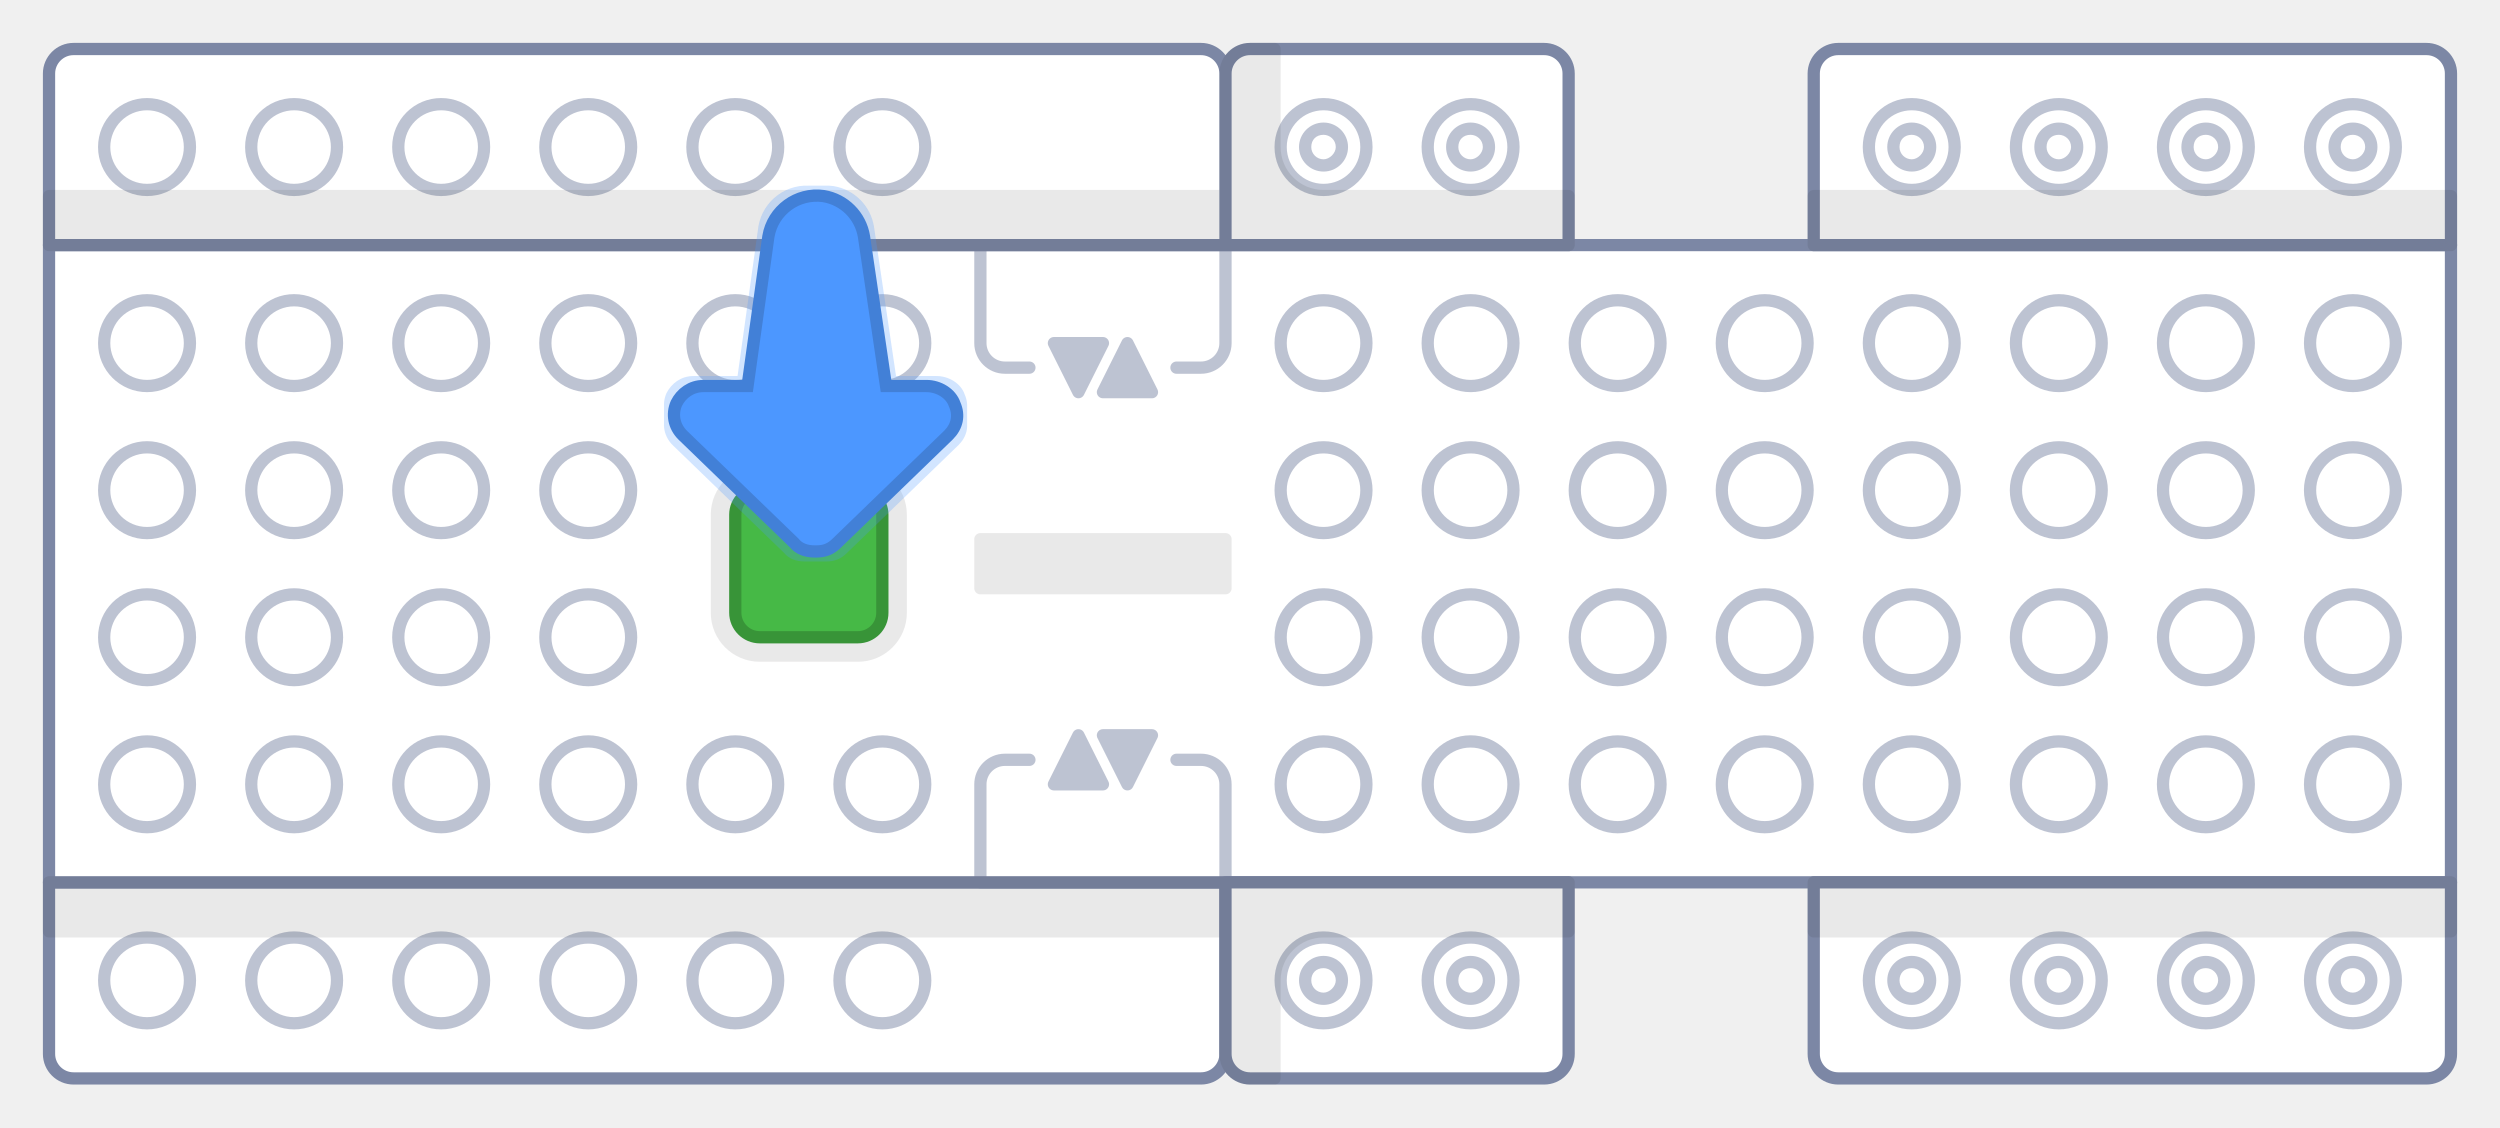
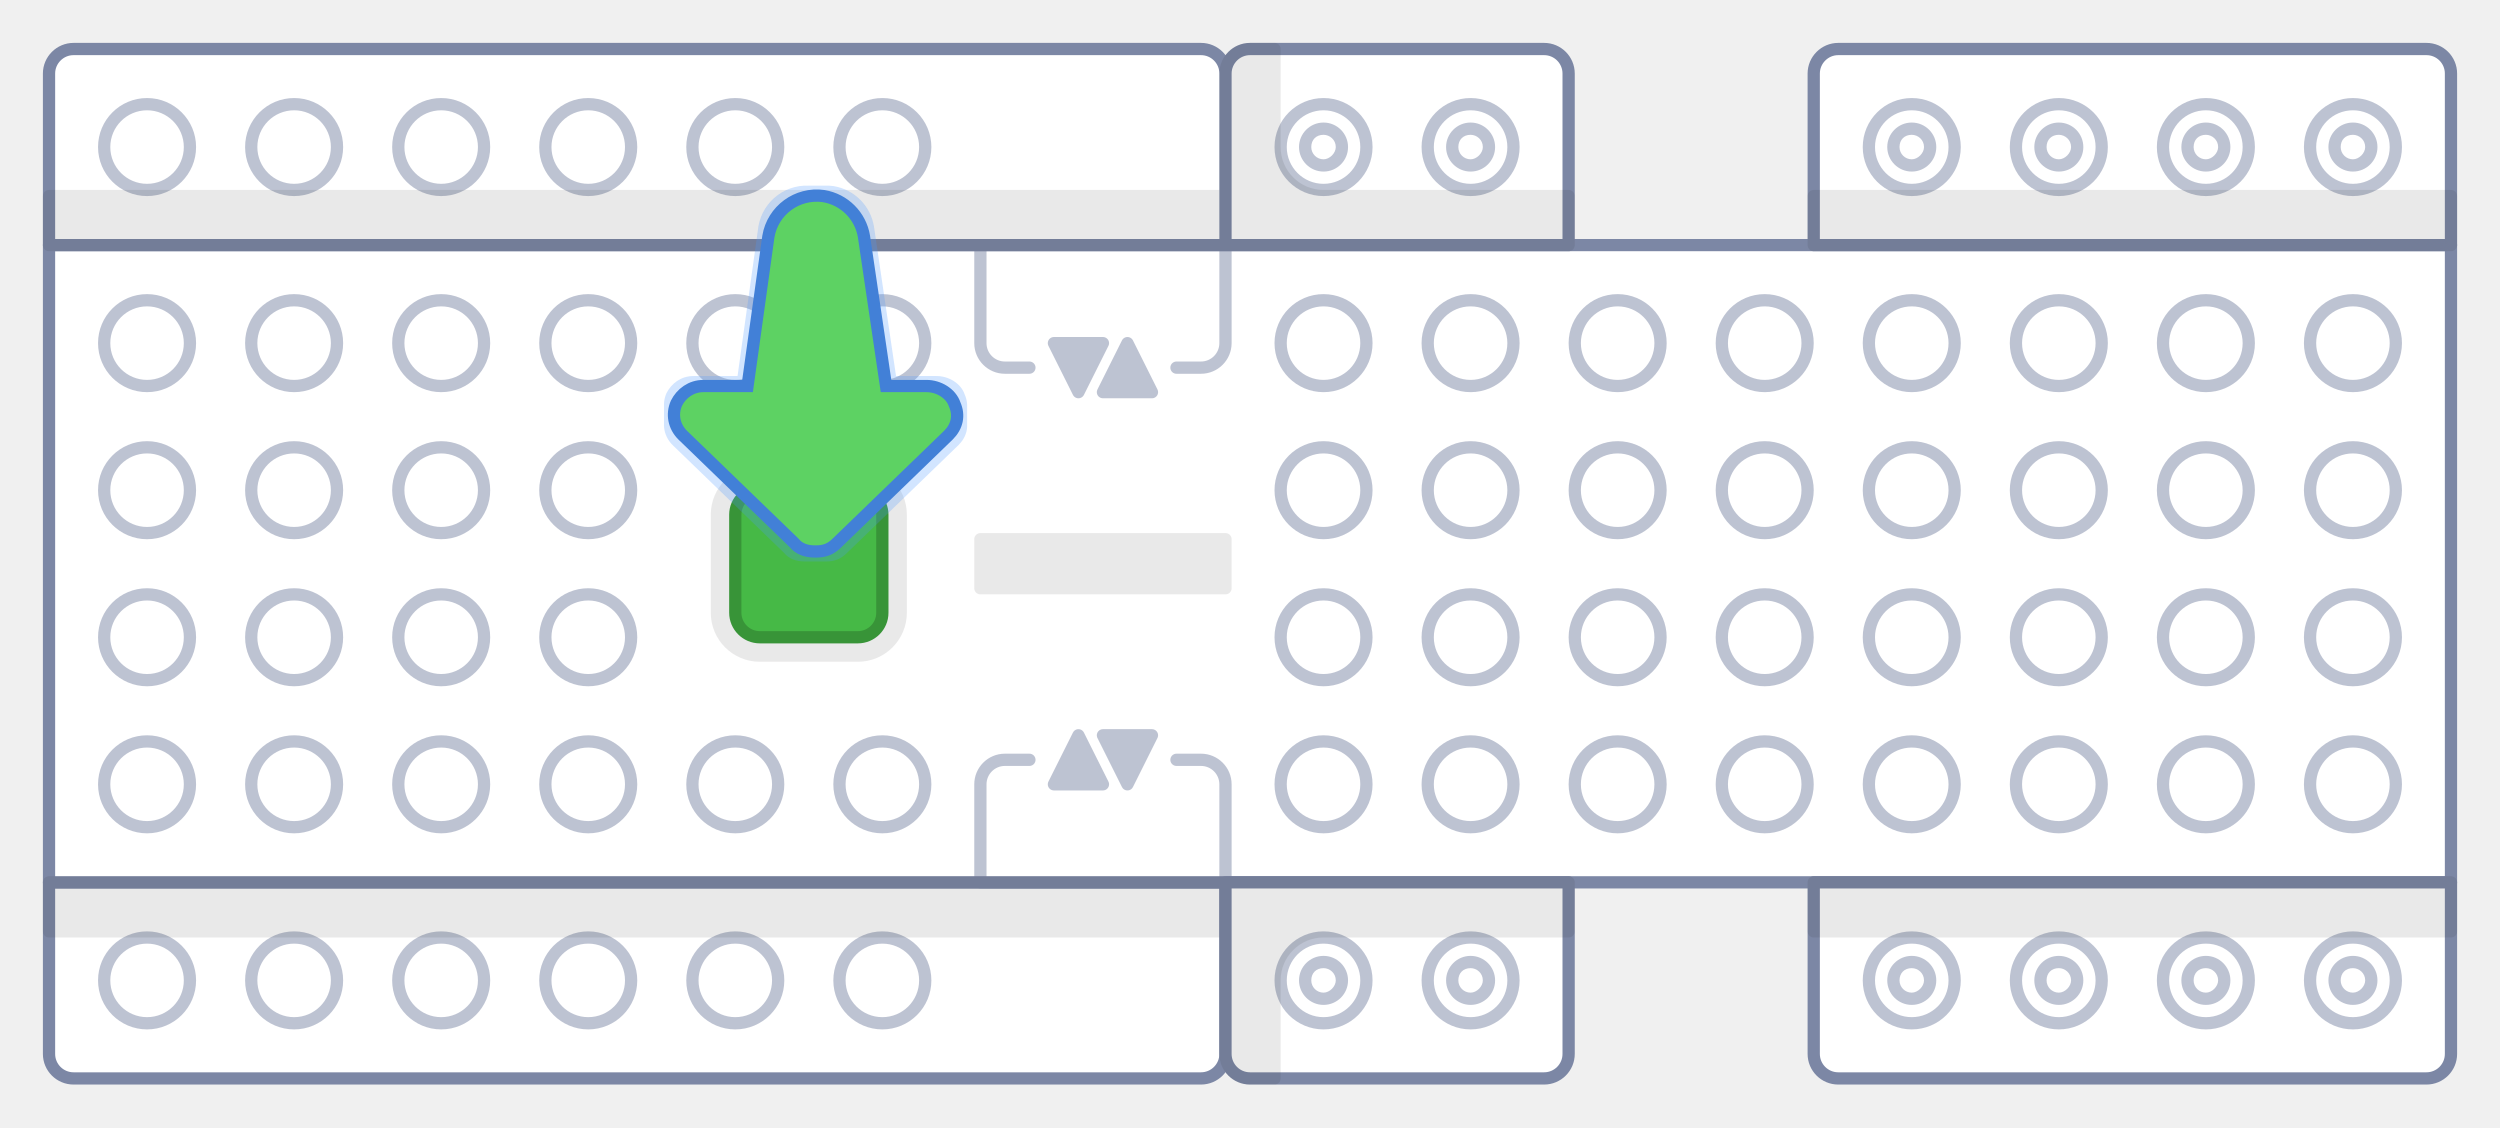
<svg xmlns="http://www.w3.org/2000/svg" xmlns:xlink="http://www.w3.org/1999/xlink" width="204" height="92" viewBox="0 0 204 92">
  <style>@-webkit-keyframes wiggle{0%{transform:translate(0,-10px)}to{transform:translate(0,0)}}@keyframes wiggle{0%{transform:translate(0,-10px)}to{transform:translate(0,0)}}</style>
  <defs>
    <path d="M66.5 45c-.7 0-1.3-.2-1.7-.7l-9.1-8.8c-.7-.7-.9-1.7-.5-2.6.4-.8 1.2-1.4 2.2-1.4H61l1.7-12.2a4 4 0 0 1 4.5-3.3 4 4 0 0 1 3.3 3.3l1.8 12.2h3.3c1 0 2 .6 2.3 1.5.4.9.2 1.8-.5 2.5l-9.1 8.8c-.5.5-1 .7-1.7.7z" id="path-1" />
    <filter x="-15.2%" y="-12.1%" width="130.4%" height="124.1%" filterUnits="objectBoundingBox" id="filter-2">
      <feMorphology radius="1.5" operator="dilate" in="SourceAlpha" result="shadowSpreadOuter1" />
      <feOffset in="shadowSpreadOuter1" result="shadowOffsetOuter1" />
      <feComposite in="shadowOffsetOuter1" in2="SourceAlpha" operator="out" result="shadowOffsetOuter1" />
      <feColorMatrix values="0 0 0 0 0.298 0 0 0 0 0.592 0 0 0 0 1 0 0 0 0.25 0" in="shadowOffsetOuter1" />
    </filter>
  </defs>
  <g id="boost-button-illustration" fill="none" fill-rule="evenodd">
    <g id="boost-top" transform="translate(4 4)" fill-rule="nonzero">
      <path d="M94 84H2a2 2 0 0 1-2-2V68h96v14a2 2 0 0 1-2 2z" id="Path" stroke="#7C87A5" fill="#FFF" stroke-linecap="round" stroke-linejoin="round" />
      <path id="Rectangle" stroke="#7C87A5" fill="#FFF" stroke-linecap="round" stroke-linejoin="round" transform="rotate(-90 98 42)" d="M72-56h52v196H72z" />
      <g id="Group" transform="translate(54 34)">
        <g opacity=".1" fill="#231F20">
          <path d="M4 15a3 3 0 0 1-3-3V4a3 3 0 0 1 3-3h8a3 3 0 0 1 3 3v8a3 3 0 0 1-3 3H4z" id="Path" />
          <path d="M12 2a2 2 0 0 1 2 2v8a2 2 0 0 1-2 2H4a2 2 0 0 1-2-2V4c0-1.1.9-2 2-2h8zm0-2H4a4 4 0 0 0-4 4v8a4 4 0 0 0 4 4h8a4 4 0 0 0 4-4V4a4 4 0 0 0-4-4z" id="Shape" />
        </g>
        <path d="M2 4v8c0 1.1.9 2 2 2h8a2 2 0 0 0 2-2V4a2 2 0 0 0-2-2H4a2 2 0 0 0-2 2z" id="Path" stroke="#389438" fill="#46B946" stroke-linecap="round" stroke-linejoin="round" />
      </g>
      <path id="Rectangle" stroke="#231F20" fill="#231F20" opacity=".1" stroke-linecap="round" stroke-linejoin="round" transform="rotate(-90 86 42)" d="M84 32h4v20h-4z" />
      <g id="Group" transform="translate(76 16)" opacity=".5" stroke="#7C87A5" stroke-linecap="round" stroke-linejoin="round">
        <path d="M4 10H2a2 2 0 0 1-2-2V0h20v8a2 2 0 0 1-2 2h-2" id="Path" fill="#FFF" />
        <path id="Path" fill="#7C87A5" d="M14 12l-2-4-2 4zM6 8l2 4 2-4z" />
      </g>
      <g id="Group" transform="translate(76 56)" opacity=".5" stroke="#7C87A5" stroke-linecap="round" stroke-linejoin="round">
        <path d="M4 2H2a2 2 0 0 0-2 2v8h20V4a2 2 0 0 0-2-2h-2" id="Path" fill="#FFF" />
        <path id="Path" fill="#7C87A5" d="M14 0l-2 4-2-4zM6 4l2-4 2 4z" />
      </g>
      <g id="Group" opacity=".5">
        <g transform="translate(4 20)">
          <circle id="Oval" fill="#FFF" cx="4" cy="4" r="3.5" />
          <path d="M4 1a3 3 0 0 1 3 3 3 3 0 0 1-3 3 3 3 0 0 1-3-3 3 3 0 0 1 3-3zm0-1a4 4 0 1 0 0 8 4 4 0 0 0 0-8z" id="Shape" fill="#7C87A5" />
        </g>
        <g transform="translate(16 20)">
          <circle id="Oval" fill="#FFF" cx="4" cy="4" r="3.5" />
          <path d="M4 1a3 3 0 0 1 3 3 3 3 0 0 1-3 3 3 3 0 0 1-3-3 3 3 0 0 1 3-3zm0-1a4 4 0 1 0 0 8 4 4 0 0 0 0-8z" id="Shape" fill="#7C87A5" />
        </g>
        <g transform="translate(28 20)">
          <circle id="Oval" fill="#FFF" cx="4" cy="4" r="3.5" />
          <path d="M4 1a3 3 0 0 1 3 3 3 3 0 0 1-3 3 3 3 0 0 1-3-3 3 3 0 0 1 3-3zm0-1a4 4 0 1 0 0 8 4 4 0 0 0 0-8z" id="Shape" fill="#7C87A5" />
        </g>
        <g transform="translate(40 20)">
          <circle id="Oval" fill="#FFF" cx="4" cy="4" r="3.5" />
          <path d="M4 1a3 3 0 0 1 3 3 3 3 0 0 1-3 3 3 3 0 0 1-3-3 3 3 0 0 1 3-3zm0-1a4 4 0 1 0 0 8 4 4 0 0 0 0-8z" id="Shape" fill="#7C87A5" />
        </g>
        <g transform="translate(52 20)">
          <circle id="Oval" fill="#FFF" cx="4" cy="4" r="3.5" />
          <path d="M4 1a3 3 0 0 1 3 3 3 3 0 0 1-3 3 3 3 0 0 1-3-3 3 3 0 0 1 3-3zm0-1a4 4 0 1 0 0 8 4 4 0 0 0 0-8z" id="Shape" fill="#7C87A5" />
        </g>
        <g transform="translate(64 20)">
          <circle id="Oval" fill="#FFF" cx="4" cy="4" r="3.5" />
          <path d="M4 1a3 3 0 0 1 3 3 3 3 0 0 1-3 3 3 3 0 0 1-3-3 3 3 0 0 1 3-3zm0-1a4 4 0 1 0 0 8 4 4 0 0 0 0-8z" id="Shape" fill="#7C87A5" />
        </g>
      </g>
      <g id="Group" opacity=".5">
        <g transform="translate(124 20)">
          <circle id="Oval" fill="#FFF" cx="4" cy="4" r="3.5" />
          <path d="M4 1a3 3 0 0 1 3 3 3 3 0 0 1-3 3 3 3 0 0 1-3-3 3 3 0 0 1 3-3zm0-1a4 4 0 1 0 0 8 4 4 0 0 0 0-8z" id="Shape" fill="#7C87A5" />
        </g>
        <g transform="translate(136 20)">
          <circle id="Oval" fill="#FFF" cx="4" cy="4" r="3.5" />
          <path d="M4 1a3 3 0 0 1 3 3 3 3 0 0 1-3 3 3 3 0 0 1-3-3 3 3 0 0 1 3-3zm0-1a4 4 0 1 0 0 8 4 4 0 0 0 0-8z" id="Shape" fill="#7C87A5" />
        </g>
        <g transform="translate(100 20)">
          <circle id="Oval" fill="#FFF" cx="4" cy="4" r="3.5" />
          <path d="M4 1a3 3 0 0 1 3 3 3 3 0 0 1-3 3 3 3 0 0 1-3-3 3 3 0 0 1 3-3zm0-1a4 4 0 1 0 0 8 4 4 0 0 0 0-8z" id="Shape" fill="#7C87A5" />
        </g>
        <g transform="translate(112 20)">
          <circle id="Oval" fill="#FFF" cx="4" cy="4" r="3.5" />
          <path d="M4 1a3 3 0 0 1 3 3 3 3 0 0 1-3 3 3 3 0 0 1-3-3 3 3 0 0 1 3-3zm0-1a4 4 0 1 0 0 8 4 4 0 0 0 0-8z" id="Shape" fill="#7C87A5" />
        </g>
        <g transform="translate(148 20)">
          <circle id="Oval" fill="#FFF" cx="4" cy="4" r="3.5" />
          <path d="M4 1a3 3 0 0 1 3 3 3 3 0 0 1-3 3 3 3 0 0 1-3-3 3 3 0 0 1 3-3zm0-1a4 4 0 1 0 0 8 4 4 0 0 0 0-8z" id="Shape" fill="#7C87A5" />
        </g>
        <g transform="translate(160 20)">
          <circle id="Oval" fill="#FFF" cx="4" cy="4" r="3.5" />
          <path d="M4 1a3 3 0 0 1 3 3 3 3 0 0 1-3 3 3 3 0 0 1-3-3 3 3 0 0 1 3-3zm0-1a4 4 0 1 0 0 8 4 4 0 0 0 0-8z" id="Shape" fill="#7C87A5" />
        </g>
        <g transform="translate(172 20)">
          <circle id="Oval" fill="#FFF" cx="4" cy="4" r="3.5" />
          <path d="M4 1a3 3 0 0 1 3 3 3 3 0 0 1-3 3 3 3 0 0 1-3-3 3 3 0 0 1 3-3zm0-1a4 4 0 1 0 0 8 4 4 0 0 0 0-8z" id="Shape" fill="#7C87A5" />
        </g>
        <g transform="translate(184 20)">
          <circle id="Oval" fill="#FFF" cx="4" cy="4" r="3.5" />
          <path d="M4 1a3 3 0 0 1 3 3 3 3 0 0 1-3 3 3 3 0 0 1-3-3 3 3 0 0 1 3-3zm0-1a4 4 0 1 0 0 8 4 4 0 0 0 0-8z" id="Shape" fill="#7C87A5" />
        </g>
      </g>
      <g id="Group" opacity=".5">
        <g transform="translate(124 32)">
          <circle id="Oval" fill="#FFF" cx="4" cy="4" r="3.5" />
          <path d="M4 1a3 3 0 0 1 3 3 3 3 0 0 1-3 3 3 3 0 0 1-3-3 3 3 0 0 1 3-3zm0-1a4 4 0 1 0 0 8 4 4 0 0 0 0-8z" id="Shape" fill="#7C87A5" />
        </g>
        <g transform="translate(136 32)">
          <circle id="Oval" fill="#FFF" cx="4" cy="4" r="3.5" />
          <path d="M4 1a3 3 0 0 1 3 3 3 3 0 0 1-3 3 3 3 0 0 1-3-3 3 3 0 0 1 3-3zm0-1a4 4 0 1 0 0 8 4 4 0 0 0 0-8z" id="Shape" fill="#7C87A5" />
        </g>
        <g transform="translate(100 32)">
          <circle id="Oval" fill="#FFF" cx="4" cy="4" r="3.5" />
          <path d="M4 1a3 3 0 0 1 3 3 3 3 0 0 1-3 3 3 3 0 0 1-3-3 3 3 0 0 1 3-3zm0-1a4 4 0 1 0 0 8 4 4 0 0 0 0-8z" id="Shape" fill="#7C87A5" />
        </g>
        <g transform="translate(112 32)">
          <circle id="Oval" fill="#FFF" cx="4" cy="4" r="3.5" />
          <path d="M4 1a3 3 0 0 1 3 3 3 3 0 0 1-3 3 3 3 0 0 1-3-3 3 3 0 0 1 3-3zm0-1a4 4 0 1 0 0 8 4 4 0 0 0 0-8z" id="Shape" fill="#7C87A5" />
        </g>
        <g transform="translate(148 32)">
          <circle id="Oval" fill="#FFF" cx="4" cy="4" r="3.5" />
          <path d="M4 1a3 3 0 0 1 3 3 3 3 0 0 1-3 3 3 3 0 0 1-3-3 3 3 0 0 1 3-3zm0-1a4 4 0 1 0 0 8 4 4 0 0 0 0-8z" id="Shape" fill="#7C87A5" />
        </g>
        <g transform="translate(160 32)">
          <circle id="Oval" fill="#FFF" cx="4" cy="4" r="3.5" />
          <path d="M4 1a3 3 0 0 1 3 3 3 3 0 0 1-3 3 3 3 0 0 1-3-3 3 3 0 0 1 3-3zm0-1a4 4 0 1 0 0 8 4 4 0 0 0 0-8z" id="Shape" fill="#7C87A5" />
        </g>
        <g transform="translate(172 32)">
          <circle id="Oval" fill="#FFF" cx="4" cy="4" r="3.5" />
          <path d="M4 1a3 3 0 0 1 3 3 3 3 0 0 1-3 3 3 3 0 0 1-3-3 3 3 0 0 1 3-3zm0-1a4 4 0 1 0 0 8 4 4 0 0 0 0-8z" id="Shape" fill="#7C87A5" />
        </g>
        <g transform="translate(184 32)">
          <circle id="Oval" fill="#FFF" cx="4" cy="4" r="3.5" />
          <path d="M4 1a3 3 0 0 1 3 3 3 3 0 0 1-3 3 3 3 0 0 1-3-3 3 3 0 0 1 3-3zm0-1a4 4 0 1 0 0 8 4 4 0 0 0 0-8z" id="Shape" fill="#7C87A5" />
        </g>
      </g>
      <g id="Group" opacity=".5">
        <g transform="translate(124 44)">
          <circle id="Oval" fill="#FFF" cx="4" cy="4" r="3.5" />
          <path d="M4 1a3 3 0 0 1 3 3 3 3 0 0 1-3 3 3 3 0 0 1-3-3 3 3 0 0 1 3-3zm0-1a4 4 0 1 0 0 8 4 4 0 0 0 0-8z" id="Shape" fill="#7C87A5" />
        </g>
        <g transform="translate(136 44)">
          <circle id="Oval" fill="#FFF" cx="4" cy="4" r="3.5" />
          <path d="M4 1a3 3 0 0 1 3 3 3 3 0 0 1-3 3 3 3 0 0 1-3-3 3 3 0 0 1 3-3zm0-1a4 4 0 1 0 0 8 4 4 0 0 0 0-8z" id="Shape" fill="#7C87A5" />
        </g>
        <g transform="translate(100 44)">
          <circle id="Oval" fill="#FFF" cx="4" cy="4" r="3.5" />
          <path d="M4 1a3 3 0 0 1 3 3 3 3 0 0 1-3 3 3 3 0 0 1-3-3 3 3 0 0 1 3-3zm0-1a4 4 0 1 0 0 8 4 4 0 0 0 0-8z" id="Shape" fill="#7C87A5" />
        </g>
        <g transform="translate(112 44)">
          <circle id="Oval" fill="#FFF" cx="4" cy="4" r="3.5" />
          <path d="M4 1a3 3 0 0 1 3 3 3 3 0 0 1-3 3 3 3 0 0 1-3-3 3 3 0 0 1 3-3zm0-1a4 4 0 1 0 0 8 4 4 0 0 0 0-8z" id="Shape" fill="#7C87A5" />
        </g>
        <g transform="translate(148 44)">
          <circle id="Oval" fill="#FFF" cx="4" cy="4" r="3.5" />
          <path d="M4 1a3 3 0 0 1 3 3 3 3 0 0 1-3 3 3 3 0 0 1-3-3 3 3 0 0 1 3-3zm0-1a4 4 0 1 0 0 8 4 4 0 0 0 0-8z" id="Shape" fill="#7C87A5" />
        </g>
        <g transform="translate(160 44)">
          <circle id="Oval" fill="#FFF" cx="4" cy="4" r="3.5" />
          <path d="M4 1a3 3 0 0 1 3 3 3 3 0 0 1-3 3 3 3 0 0 1-3-3 3 3 0 0 1 3-3zm0-1a4 4 0 1 0 0 8 4 4 0 0 0 0-8z" id="Shape" fill="#7C87A5" />
        </g>
        <g transform="translate(172 44)">
          <circle id="Oval" fill="#FFF" cx="4" cy="4" r="3.5" />
          <path d="M4 1a3 3 0 0 1 3 3 3 3 0 0 1-3 3 3 3 0 0 1-3-3 3 3 0 0 1 3-3zm0-1a4 4 0 1 0 0 8 4 4 0 0 0 0-8z" id="Shape" fill="#7C87A5" />
        </g>
        <g transform="translate(184 44)">
          <circle id="Oval" fill="#FFF" cx="4" cy="4" r="3.5" />
          <path d="M4 1a3 3 0 0 1 3 3 3 3 0 0 1-3 3 3 3 0 0 1-3-3 3 3 0 0 1 3-3zm0-1a4 4 0 1 0 0 8 4 4 0 0 0 0-8z" id="Shape" fill="#7C87A5" />
        </g>
      </g>
      <g id="Group" opacity=".5">
        <g transform="translate(124 56)">
          <circle id="Oval" fill="#FFF" cx="4" cy="4" r="3.5" />
          <path d="M4 1a3 3 0 0 1 3 3 3 3 0 0 1-3 3 3 3 0 0 1-3-3 3 3 0 0 1 3-3zm0-1a4 4 0 1 0 0 8 4 4 0 0 0 0-8z" id="Shape" fill="#7C87A5" />
        </g>
        <g transform="translate(136 56)">
          <circle id="Oval" fill="#FFF" cx="4" cy="4" r="3.5" />
          <path d="M4 1a3 3 0 0 1 3 3 3 3 0 0 1-3 3 3 3 0 0 1-3-3 3 3 0 0 1 3-3zm0-1a4 4 0 1 0 0 8 4 4 0 0 0 0-8z" id="Shape" fill="#7C87A5" />
        </g>
        <g transform="translate(100 56)">
          <circle id="Oval" fill="#FFF" cx="4" cy="4" r="3.5" />
          <path d="M4 1a3 3 0 0 1 3 3 3 3 0 0 1-3 3 3 3 0 0 1-3-3 3 3 0 0 1 3-3zm0-1a4 4 0 1 0 0 8 4 4 0 0 0 0-8z" id="Shape" fill="#7C87A5" />
        </g>
        <g transform="translate(112 56)">
          <circle id="Oval" fill="#FFF" cx="4" cy="4" r="3.5" />
          <path d="M4 1a3 3 0 0 1 3 3 3 3 0 0 1-3 3 3 3 0 0 1-3-3 3 3 0 0 1 3-3zm0-1a4 4 0 1 0 0 8 4 4 0 0 0 0-8z" id="Shape" fill="#7C87A5" />
        </g>
        <g transform="translate(148 56)">
          <circle id="Oval" fill="#FFF" cx="4" cy="4" r="3.5" />
          <path d="M4 1a3 3 0 0 1 3 3 3 3 0 0 1-3 3 3 3 0 0 1-3-3 3 3 0 0 1 3-3zm0-1a4 4 0 1 0 0 8 4 4 0 0 0 0-8z" id="Shape" fill="#7C87A5" />
        </g>
        <g transform="translate(160 56)">
          <circle id="Oval" fill="#FFF" cx="4" cy="4" r="3.5" />
          <path d="M4 1a3 3 0 0 1 3 3 3 3 0 0 1-3 3 3 3 0 0 1-3-3 3 3 0 0 1 3-3zm0-1a4 4 0 1 0 0 8 4 4 0 0 0 0-8z" id="Shape" fill="#7C87A5" />
        </g>
        <g transform="translate(172 56)">
          <circle id="Oval" fill="#FFF" cx="4" cy="4" r="3.5" />
          <path d="M4 1a3 3 0 0 1 3 3 3 3 0 0 1-3 3 3 3 0 0 1-3-3 3 3 0 0 1 3-3zm0-1a4 4 0 1 0 0 8 4 4 0 0 0 0-8z" id="Shape" fill="#7C87A5" />
        </g>
        <g transform="translate(184 56)">
          <circle id="Oval" fill="#FFF" cx="4" cy="4" r="3.5" />
          <path d="M4 1a3 3 0 0 1 3 3 3 3 0 0 1-3 3 3 3 0 0 1-3-3 3 3 0 0 1 3-3zm0-1a4 4 0 1 0 0 8 4 4 0 0 0 0-8z" id="Shape" fill="#7C87A5" />
        </g>
      </g>
      <g id="Group" opacity=".5">
        <g transform="translate(4 56)">
          <circle id="Oval" fill="#FFF" cx="4" cy="4" r="3.5" />
          <path d="M4 1a3 3 0 0 1 3 3 3 3 0 0 1-3 3 3 3 0 0 1-3-3 3 3 0 0 1 3-3zm0-1a4 4 0 1 0 0 8 4 4 0 0 0 0-8z" id="Shape" fill="#7C87A5" />
        </g>
        <g transform="translate(16 56)">
          <circle id="Oval" fill="#FFF" cx="4" cy="4" r="3.5" />
          <path d="M4 1a3 3 0 0 1 3 3 3 3 0 0 1-3 3 3 3 0 0 1-3-3 3 3 0 0 1 3-3zm0-1a4 4 0 1 0 0 8 4 4 0 0 0 0-8z" id="Shape" fill="#7C87A5" />
        </g>
        <g transform="translate(28 56)">
          <circle id="Oval" fill="#FFF" cx="4" cy="4" r="3.5" />
          <path d="M4 1a3 3 0 0 1 3 3 3 3 0 0 1-3 3 3 3 0 0 1-3-3 3 3 0 0 1 3-3zm0-1a4 4 0 1 0 0 8 4 4 0 0 0 0-8z" id="Shape" fill="#7C87A5" />
        </g>
        <g transform="translate(40 56)">
          <circle id="Oval" fill="#FFF" cx="4" cy="4" r="3.5" />
          <path d="M4 1a3 3 0 0 1 3 3 3 3 0 0 1-3 3 3 3 0 0 1-3-3 3 3 0 0 1 3-3zm0-1a4 4 0 1 0 0 8 4 4 0 0 0 0-8z" id="Shape" fill="#7C87A5" />
        </g>
        <g transform="translate(52 56)">
          <circle id="Oval" fill="#FFF" cx="4" cy="4" r="3.5" />
          <path d="M4 1a3 3 0 0 1 3 3 3 3 0 0 1-3 3 3 3 0 0 1-3-3 3 3 0 0 1 3-3zm0-1a4 4 0 1 0 0 8 4 4 0 0 0 0-8z" id="Shape" fill="#7C87A5" />
        </g>
        <g transform="translate(64 56)">
          <circle id="Oval" fill="#FFF" cx="4" cy="4" r="3.5" />
          <path d="M4 1a3 3 0 0 1 3 3 3 3 0 0 1-3 3 3 3 0 0 1-3-3 3 3 0 0 1 3-3zm0-1a4 4 0 1 0 0 8 4 4 0 0 0 0-8z" id="Shape" fill="#7C87A5" />
        </g>
      </g>
      <g id="Group" opacity=".5">
        <g transform="translate(4 72)">
          <circle id="Oval" fill="#FFF" cx="4" cy="4" r="3.5" />
          <path d="M4 1a3 3 0 0 1 3 3 3 3 0 0 1-3 3 3 3 0 0 1-3-3 3 3 0 0 1 3-3zm0-1a4 4 0 1 0 0 8 4 4 0 0 0 0-8z" id="Shape" fill="#7C87A5" />
        </g>
        <g transform="translate(16 72)">
          <circle id="Oval" fill="#FFF" cx="4" cy="4" r="3.5" />
          <path d="M4 1a3 3 0 0 1 3 3 3 3 0 0 1-3 3 3 3 0 0 1-3-3 3 3 0 0 1 3-3zm0-1a4 4 0 1 0 0 8 4 4 0 0 0 0-8z" id="Shape" fill="#7C87A5" />
        </g>
        <g transform="translate(28 72)">
          <circle id="Oval" fill="#FFF" cx="4" cy="4" r="3.5" />
          <path d="M4 1a3 3 0 0 1 3 3 3 3 0 0 1-3 3 3 3 0 0 1-3-3 3 3 0 0 1 3-3zm0-1a4 4 0 1 0 0 8 4 4 0 0 0 0-8z" id="Shape" fill="#7C87A5" />
        </g>
        <g transform="translate(40 72)">
          <circle id="Oval" fill="#FFF" cx="4" cy="4" r="3.5" />
          <path d="M4 1a3 3 0 0 1 3 3 3 3 0 0 1-3 3 3 3 0 0 1-3-3 3 3 0 0 1 3-3zm0-1a4 4 0 1 0 0 8 4 4 0 0 0 0-8z" id="Shape" fill="#7C87A5" />
        </g>
        <g transform="translate(52 72)">
          <circle id="Oval" fill="#FFF" cx="4" cy="4" r="3.5" />
          <path d="M4 1a3 3 0 0 1 3 3 3 3 0 0 1-3 3 3 3 0 0 1-3-3 3 3 0 0 1 3-3zm0-1a4 4 0 1 0 0 8 4 4 0 0 0 0-8z" id="Shape" fill="#7C87A5" />
        </g>
        <g transform="translate(64 72)">
          <circle id="Oval" fill="#FFF" cx="4" cy="4" r="3.5" />
          <path d="M4 1a3 3 0 0 1 3 3 3 3 0 0 1-3 3 3 3 0 0 1-3-3 3 3 0 0 1 3-3zm0-1a4 4 0 1 0 0 8 4 4 0 0 0 0-8z" id="Shape" fill="#7C87A5" />
        </g>
      </g>
      <path d="M96 16H0V2C0 .9.9 0 2 0h92a2 2 0 0 1 2 2v14zM124 16H96V2c0-1.1.9-2 2-2h24a2 2 0 0 1 2 2v14z" id="Path" stroke="#7C87A5" fill="#FFF" stroke-linecap="round" stroke-linejoin="round" />
      <g id="Group" opacity=".5">
        <g transform="translate(4 4)">
          <circle id="Oval" fill="#FFF" cx="4" cy="4" r="3.5" />
          <path d="M4 1a3 3 0 0 1 3 3 3 3 0 0 1-3 3 3 3 0 0 1-3-3 3 3 0 0 1 3-3zm0-1a4 4 0 1 0 0 8 4 4 0 0 0 0-8z" id="Shape" fill="#7C87A5" />
        </g>
        <g transform="translate(16 4)">
          <circle id="Oval" fill="#FFF" cx="4" cy="4" r="3.5" />
          <path d="M4 1a3 3 0 0 1 3 3 3 3 0 0 1-3 3 3 3 0 0 1-3-3 3 3 0 0 1 3-3zm0-1a4 4 0 1 0 0 8 4 4 0 0 0 0-8z" id="Shape" fill="#7C87A5" />
        </g>
        <g transform="translate(28 4)">
          <circle id="Oval" fill="#FFF" cx="4" cy="4" r="3.5" />
          <path d="M4 1a3 3 0 0 1 3 3 3 3 0 0 1-3 3 3 3 0 0 1-3-3 3 3 0 0 1 3-3zm0-1a4 4 0 1 0 0 8 4 4 0 0 0 0-8z" id="Shape" fill="#7C87A5" />
        </g>
        <g transform="translate(40 4)">
          <circle id="Oval" fill="#FFF" cx="4" cy="4" r="3.5" />
          <path d="M4 1a3 3 0 0 1 3 3 3 3 0 0 1-3 3 3 3 0 0 1-3-3 3 3 0 0 1 3-3zm0-1a4 4 0 1 0 0 8 4 4 0 0 0 0-8z" id="Shape" fill="#7C87A5" />
        </g>
        <g transform="translate(52 4)">
          <circle id="Oval" fill="#FFF" cx="4" cy="4" r="3.5" />
          <path d="M4 1a3 3 0 0 1 3 3 3 3 0 0 1-3 3 3 3 0 0 1-3-3 3 3 0 0 1 3-3zm0-1a4 4 0 1 0 0 8 4 4 0 0 0 0-8z" id="Shape" fill="#7C87A5" />
        </g>
        <g transform="translate(64 4)">
          <circle id="Oval" fill="#FFF" cx="4" cy="4" r="3.5" />
          <path d="M4 1a3 3 0 0 1 3 3 3 3 0 0 1-3 3 3 3 0 0 1-3-3 3 3 0 0 1 3-3zm0-1a4 4 0 1 0 0 8 4 4 0 0 0 0-8z" id="Shape" fill="#7C87A5" />
        </g>
      </g>
      <g id="Group" opacity=".5">
        <g transform="translate(4 44)">
          <circle id="Oval" fill="#FFF" cx="4" cy="4" r="3.5" />
          <path d="M4 1a3 3 0 0 1 3 3 3 3 0 0 1-3 3 3 3 0 0 1-3-3 3 3 0 0 1 3-3zm0-1a4 4 0 1 0 0 8 4 4 0 0 0 0-8z" id="Shape" fill="#7C87A5" />
        </g>
        <g transform="translate(16 44)">
          <circle id="Oval" fill="#FFF" cx="4" cy="4" r="3.5" />
          <path d="M4 1a3 3 0 0 1 3 3 3 3 0 0 1-3 3 3 3 0 0 1-3-3 3 3 0 0 1 3-3zm0-1a4 4 0 1 0 0 8 4 4 0 0 0 0-8z" id="Shape" fill="#7C87A5" />
        </g>
        <g transform="translate(28 44)">
          <circle id="Oval" fill="#FFF" cx="4" cy="4" r="3.5" />
          <path d="M4 1a3 3 0 0 1 3 3 3 3 0 0 1-3 3 3 3 0 0 1-3-3 3 3 0 0 1 3-3zm0-1a4 4 0 1 0 0 8 4 4 0 0 0 0-8z" id="Shape" fill="#7C87A5" />
        </g>
        <g transform="translate(40 44)">
          <circle id="Oval" fill="#FFF" cx="4" cy="4" r="3.5" />
          <path d="M4 1a3 3 0 0 1 3 3 3 3 0 0 1-3 3 3 3 0 0 1-3-3 3 3 0 0 1 3-3zm0-1a4 4 0 1 0 0 8 4 4 0 0 0 0-8z" id="Shape" fill="#7C87A5" />
        </g>
      </g>
      <g id="Group" opacity=".5">
        <g transform="translate(4 32)">
          <circle id="Oval" fill="#FFF" cx="4" cy="4" r="3.5" />
          <path d="M4 1a3 3 0 0 1 3 3 3 3 0 0 1-3 3 3 3 0 0 1-3-3 3 3 0 0 1 3-3zm0-1a4 4 0 1 0 0 8 4 4 0 0 0 0-8z" id="Shape" fill="#7C87A5" />
        </g>
        <g transform="translate(16 32)">
          <circle id="Oval" fill="#FFF" cx="4" cy="4" r="3.5" />
          <path d="M4 1a3 3 0 0 1 3 3 3 3 0 0 1-3 3 3 3 0 0 1-3-3 3 3 0 0 1 3-3zm0-1a4 4 0 1 0 0 8 4 4 0 0 0 0-8z" id="Shape" fill="#7C87A5" />
        </g>
        <g transform="translate(28 32)">
          <circle id="Oval" fill="#FFF" cx="4" cy="4" r="3.5" />
          <path d="M4 1a3 3 0 0 1 3 3 3 3 0 0 1-3 3 3 3 0 0 1-3-3 3 3 0 0 1 3-3zm0-1a4 4 0 1 0 0 8 4 4 0 0 0 0-8z" id="Shape" fill="#7C87A5" />
        </g>
        <g transform="translate(40 32)">
          <circle id="Oval" fill="#FFF" cx="4" cy="4" r="3.5" />
          <path d="M4 1a3 3 0 0 1 3 3 3 3 0 0 1-3 3 3 3 0 0 1-3-3 3 3 0 0 1 3-3zm0-1a4 4 0 1 0 0 8 4 4 0 0 0 0-8z" id="Shape" fill="#7C87A5" />
        </g>
      </g>
      <path d="M122 84H98a2 2 0 0 1-2-2V68h28v14a2 2 0 0 1-2 2zM194 84h-48a2 2 0 0 1-2-2V68h52v14a2 2 0 0 1-2 2z" id="Path" stroke="#7C87A5" fill="#FFF" stroke-linecap="round" stroke-linejoin="round" />
      <g id="Group" opacity=".5">
        <g transform="translate(100 72)">
          <circle id="Oval" fill="#FFF" cx="4" cy="4" r="3.5" />
          <path d="M4 1a3 3 0 0 1 3 3 3 3 0 0 1-3 3 3 3 0 0 1-3-3 3 3 0 0 1 3-3zm0-1a4 4 0 1 0 0 8 4 4 0 0 0 0-8z" id="Shape" fill="#7C87A5" />
        </g>
        <g transform="translate(102 74)">
          <circle id="Oval" fill="#FFF" cx="2" cy="2" r="1.5" />
          <path d="M2 1c.5 0 1 .4 1 1 0 .5-.5 1-1 1a1 1 0 0 1-1-1c0-.6.4-1 1-1zm0-1a2 2 0 0 0-2 2c0 1.1.9 2 2 2a2 2 0 0 0 2-2 2 2 0 0 0-2-2z" id="Shape" fill="#7C87A5" />
        </g>
        <g>
          <g transform="translate(112 72)">
            <circle id="Oval" fill="#FFF" cx="4" cy="4" r="3.5" />
            <path d="M4 1a3 3 0 0 1 3 3 3 3 0 0 1-3 3 3 3 0 0 1-3-3 3 3 0 0 1 3-3zm0-1a4 4 0 1 0 0 8 4 4 0 0 0 0-8z" id="Shape" fill="#7C87A5" />
          </g>
          <g transform="translate(114 74)">
            <circle id="Oval" fill="#FFF" cx="2" cy="2" r="1.5" />
            <path d="M2 1c.5 0 1 .4 1 1 0 .5-.5 1-1 1a1 1 0 0 1-1-1c0-.6.4-1 1-1zm0-1a2 2 0 0 0-2 2c0 1.1.9 2 2 2a2 2 0 0 0 2-2 2 2 0 0 0-2-2z" id="Shape" fill="#7C87A5" />
          </g>
        </g>
      </g>
      <g id="Group" opacity=".5">
        <g transform="translate(100 4)">
          <circle id="Oval" fill="#FFF" cx="4" cy="4" r="3.5" />
          <path d="M4 1a3 3 0 0 1 3 3 3 3 0 0 1-3 3 3 3 0 0 1-3-3 3 3 0 0 1 3-3zm0-1a4 4 0 1 0 0 8 4 4 0 0 0 0-8z" id="Shape" fill="#7C87A5" />
        </g>
        <g transform="translate(102 6)">
          <circle id="Oval" fill="#FFF" cx="2" cy="2" r="1.5" />
          <path d="M2 1c.5 0 1 .4 1 1 0 .5-.5 1-1 1a1 1 0 0 1-1-1c0-.6.4-1 1-1zm0-1a2 2 0 0 0-2 2c0 1.1.9 2 2 2a2 2 0 0 0 2-2 2 2 0 0 0-2-2z" id="Shape" fill="#7C87A5" />
        </g>
        <g>
          <g transform="translate(112 4)">
            <circle id="Oval" fill="#FFF" cx="4" cy="4" r="3.5" />
            <path d="M4 1a3 3 0 0 1 3 3 3 3 0 0 1-3 3 3 3 0 0 1-3-3 3 3 0 0 1 3-3zm0-1a4 4 0 1 0 0 8 4 4 0 0 0 0-8z" id="Shape" fill="#7C87A5" />
          </g>
          <g transform="translate(114 6)">
            <circle id="Oval" fill="#FFF" cx="2" cy="2" r="1.5" />
            <path d="M2 1c.5 0 1 .4 1 1 0 .5-.5 1-1 1a1 1 0 0 1-1-1c0-.6.4-1 1-1zm0-1a2 2 0 0 0-2 2c0 1.1.9 2 2 2a2 2 0 0 0 2-2 2 2 0 0 0-2-2z" id="Shape" fill="#7C87A5" />
          </g>
        </g>
      </g>
      <path d="M196 16h-52V2c0-1.1.9-2 2-2h48a2 2 0 0 1 2 2v14z" id="Path" stroke="#7C87A5" fill="#FFF" stroke-linecap="round" stroke-linejoin="round" />
      <path d="M124 72h-20a4 4 0 0 0-4 4v8h-2a2 2 0 0 1-2-2V72H0v-4h124v4zM124 12h-20a4 4 0 0 1-4-4V0h-2a2 2 0 0 0-2 2v10H0v4h124v-4z" id="Path" stroke="#231F20" fill="#231F20" opacity=".1" stroke-linecap="round" stroke-linejoin="round" />
      <g id="Group" opacity=".5">
        <g transform="translate(148 4)">
          <circle id="Oval" fill="#FFF" cx="4" cy="4" r="3.5" />
          <path d="M4 1a3 3 0 0 1 3 3 3 3 0 0 1-3 3 3 3 0 0 1-3-3 3 3 0 0 1 3-3zm0-1a4 4 0 1 0 0 8 4 4 0 0 0 0-8z" id="Shape" fill="#7C87A5" />
        </g>
        <g transform="translate(150 6)">
          <circle id="Oval" fill="#FFF" cx="2" cy="2" r="1.5" />
          <path d="M2 1c.5 0 1 .4 1 1 0 .5-.5 1-1 1a1 1 0 0 1-1-1c0-.6.4-1 1-1zm0-1a2 2 0 0 0-2 2c0 1.1.9 2 2 2a2 2 0 0 0 2-2 2 2 0 0 0-2-2z" id="Shape" fill="#7C87A5" />
        </g>
        <g>
          <g transform="translate(160 4)">
            <circle id="Oval" fill="#FFF" cx="4" cy="4" r="3.5" />
            <path d="M4 1a3 3 0 0 1 3 3 3 3 0 0 1-3 3 3 3 0 0 1-3-3 3 3 0 0 1 3-3zm0-1a4 4 0 1 0 0 8 4 4 0 0 0 0-8z" id="Shape" fill="#7C87A5" />
          </g>
          <g transform="translate(162 6)">
            <circle id="Oval" fill="#FFF" cx="2" cy="2" r="1.5" />
            <path d="M2 1c.5 0 1 .4 1 1 0 .5-.5 1-1 1a1 1 0 0 1-1-1c0-.6.4-1 1-1zm0-1a2 2 0 0 0-2 2c0 1.1.9 2 2 2a2 2 0 0 0 2-2 2 2 0 0 0-2-2z" id="Shape" fill="#7C87A5" />
          </g>
        </g>
        <g>
          <g transform="translate(172 4)">
            <circle id="Oval" fill="#FFF" cx="4" cy="4" r="3.5" />
            <path d="M4 1a3 3 0 0 1 3 3 3 3 0 0 1-3 3 3 3 0 0 1-3-3 3 3 0 0 1 3-3zm0-1a4 4 0 1 0 0 8 4 4 0 0 0 0-8z" id="Shape" fill="#7C87A5" />
          </g>
          <g transform="translate(174 6)">
            <circle id="Oval" fill="#FFF" cx="2" cy="2" r="1.5" />
            <path d="M2 1c.5 0 1 .4 1 1 0 .5-.5 1-1 1a1 1 0 0 1-1-1c0-.6.4-1 1-1zm0-1a2 2 0 0 0-2 2c0 1.1.9 2 2 2a2 2 0 0 0 2-2 2 2 0 0 0-2-2z" id="Shape" fill="#7C87A5" />
          </g>
          <g>
            <g transform="translate(184 4)">
              <circle id="Oval" fill="#FFF" cx="4" cy="4" r="3.5" />
              <path d="M4 1a3 3 0 0 1 3 3 3 3 0 0 1-3 3 3 3 0 0 1-3-3 3 3 0 0 1 3-3zm0-1a4 4 0 1 0 0 8 4 4 0 0 0 0-8z" id="Shape" fill="#7C87A5" />
            </g>
            <g transform="translate(186 6)">
              <circle id="Oval" fill="#FFF" cx="2" cy="2" r="1.5" />
              <path d="M2 1c.5 0 1 .4 1 1 0 .5-.5 1-1 1a1 1 0 0 1-1-1c0-.6.4-1 1-1zm0-1a2 2 0 0 0-2 2c0 1.1.9 2 2 2a2 2 0 0 0 2-2 2 2 0 0 0-2-2z" id="Shape" fill="#7C87A5" />
            </g>
          </g>
        </g>
      </g>
      <g id="Group" opacity=".5">
        <g transform="translate(148 72)">
          <circle id="Oval" fill="#FFF" cx="4" cy="4" r="3.5" />
          <path d="M4 1a3 3 0 0 1 3 3 3 3 0 0 1-3 3 3 3 0 0 1-3-3 3 3 0 0 1 3-3zm0-1a4 4 0 1 0 0 8 4 4 0 0 0 0-8z" id="Shape" fill="#7C87A5" />
        </g>
        <g transform="translate(150 74)">
          <circle id="Oval" fill="#FFF" cx="2" cy="2" r="1.5" />
          <path d="M2 1c.5 0 1 .4 1 1 0 .5-.5 1-1 1a1 1 0 0 1-1-1c0-.6.4-1 1-1zm0-1a2 2 0 0 0-2 2c0 1.1.9 2 2 2a2 2 0 0 0 2-2 2 2 0 0 0-2-2z" id="Shape" fill="#7C87A5" />
        </g>
        <g>
          <g transform="translate(160 72)">
            <circle id="Oval" fill="#FFF" cx="4" cy="4" r="3.5" />
            <path d="M4 1a3 3 0 0 1 3 3 3 3 0 0 1-3 3 3 3 0 0 1-3-3 3 3 0 0 1 3-3zm0-1a4 4 0 1 0 0 8 4 4 0 0 0 0-8z" id="Shape" fill="#7C87A5" />
          </g>
          <g transform="translate(162 74)">
            <circle id="Oval" fill="#FFF" cx="2" cy="2" r="1.5" />
            <path d="M2 1c.5 0 1 .4 1 1 0 .5-.5 1-1 1a1 1 0 0 1-1-1c0-.6.4-1 1-1zm0-1a2 2 0 0 0-2 2c0 1.1.9 2 2 2a2 2 0 0 0 2-2 2 2 0 0 0-2-2z" id="Shape" fill="#7C87A5" />
          </g>
        </g>
        <g>
          <g transform="translate(172 72)">
            <circle id="Oval" fill="#FFF" cx="4" cy="4" r="3.5" />
            <path d="M4 1a3 3 0 0 1 3 3 3 3 0 0 1-3 3 3 3 0 0 1-3-3 3 3 0 0 1 3-3zm0-1a4 4 0 1 0 0 8 4 4 0 0 0 0-8z" id="Shape" fill="#7C87A5" />
          </g>
          <g transform="translate(174 74)">
            <circle id="Oval" fill="#FFF" cx="2" cy="2" r="1.5" />
            <path d="M2 1c.5 0 1 .4 1 1 0 .5-.5 1-1 1a1 1 0 0 1-1-1c0-.6.4-1 1-1zm0-1a2 2 0 0 0-2 2c0 1.1.9 2 2 2a2 2 0 0 0 2-2 2 2 0 0 0-2-2z" id="Shape" fill="#7C87A5" />
          </g>
          <g>
            <g transform="translate(184 72)">
              <circle id="Oval" fill="#FFF" cx="4" cy="4" r="3.5" />
              <path d="M4 1a3 3 0 0 1 3 3 3 3 0 0 1-3 3 3 3 0 0 1-3-3 3 3 0 0 1 3-3zm0-1a4 4 0 1 0 0 8 4 4 0 0 0 0-8z" id="Shape" fill="#7C87A5" />
            </g>
            <g transform="translate(186 74)">
              <circle id="Oval" fill="#FFF" cx="2" cy="2" r="1.5" />
              <path d="M2 1c.5 0 1 .4 1 1 0 .5-.5 1-1 1a1 1 0 0 1-1-1c0-.6.4-1 1-1zm0-1a2 2 0 0 0-2 2c0 1.1.9 2 2 2a2 2 0 0 0 2-2 2 2 0 0 0-2-2z" id="Shape" fill="#7C87A5" />
            </g>
          </g>
        </g>
      </g>
      <path id="Rectangle" stroke="#231F20" fill="#231F20" opacity=".1" stroke-linecap="round" stroke-linejoin="round" d="M144 12h52v4h-52zM144 68h52v4h-52z" />
    </g>
    <g style="-webkit-animation:wiggle .5s infinite ease-in-out alternate;animation:wiggle .5s infinite ease-in-out alternate">
      <use fill="#000" filter="url(#filter-2)" xlink:href="#path-1" />
-       <use stroke="#4280D7" fill="#4C97FF" xlink:href="#path-1" />
+       <use stroke="#4280D7" fill="#5DD263" xlink:href="#path-1" />
    </g>
  </g>
</svg>
